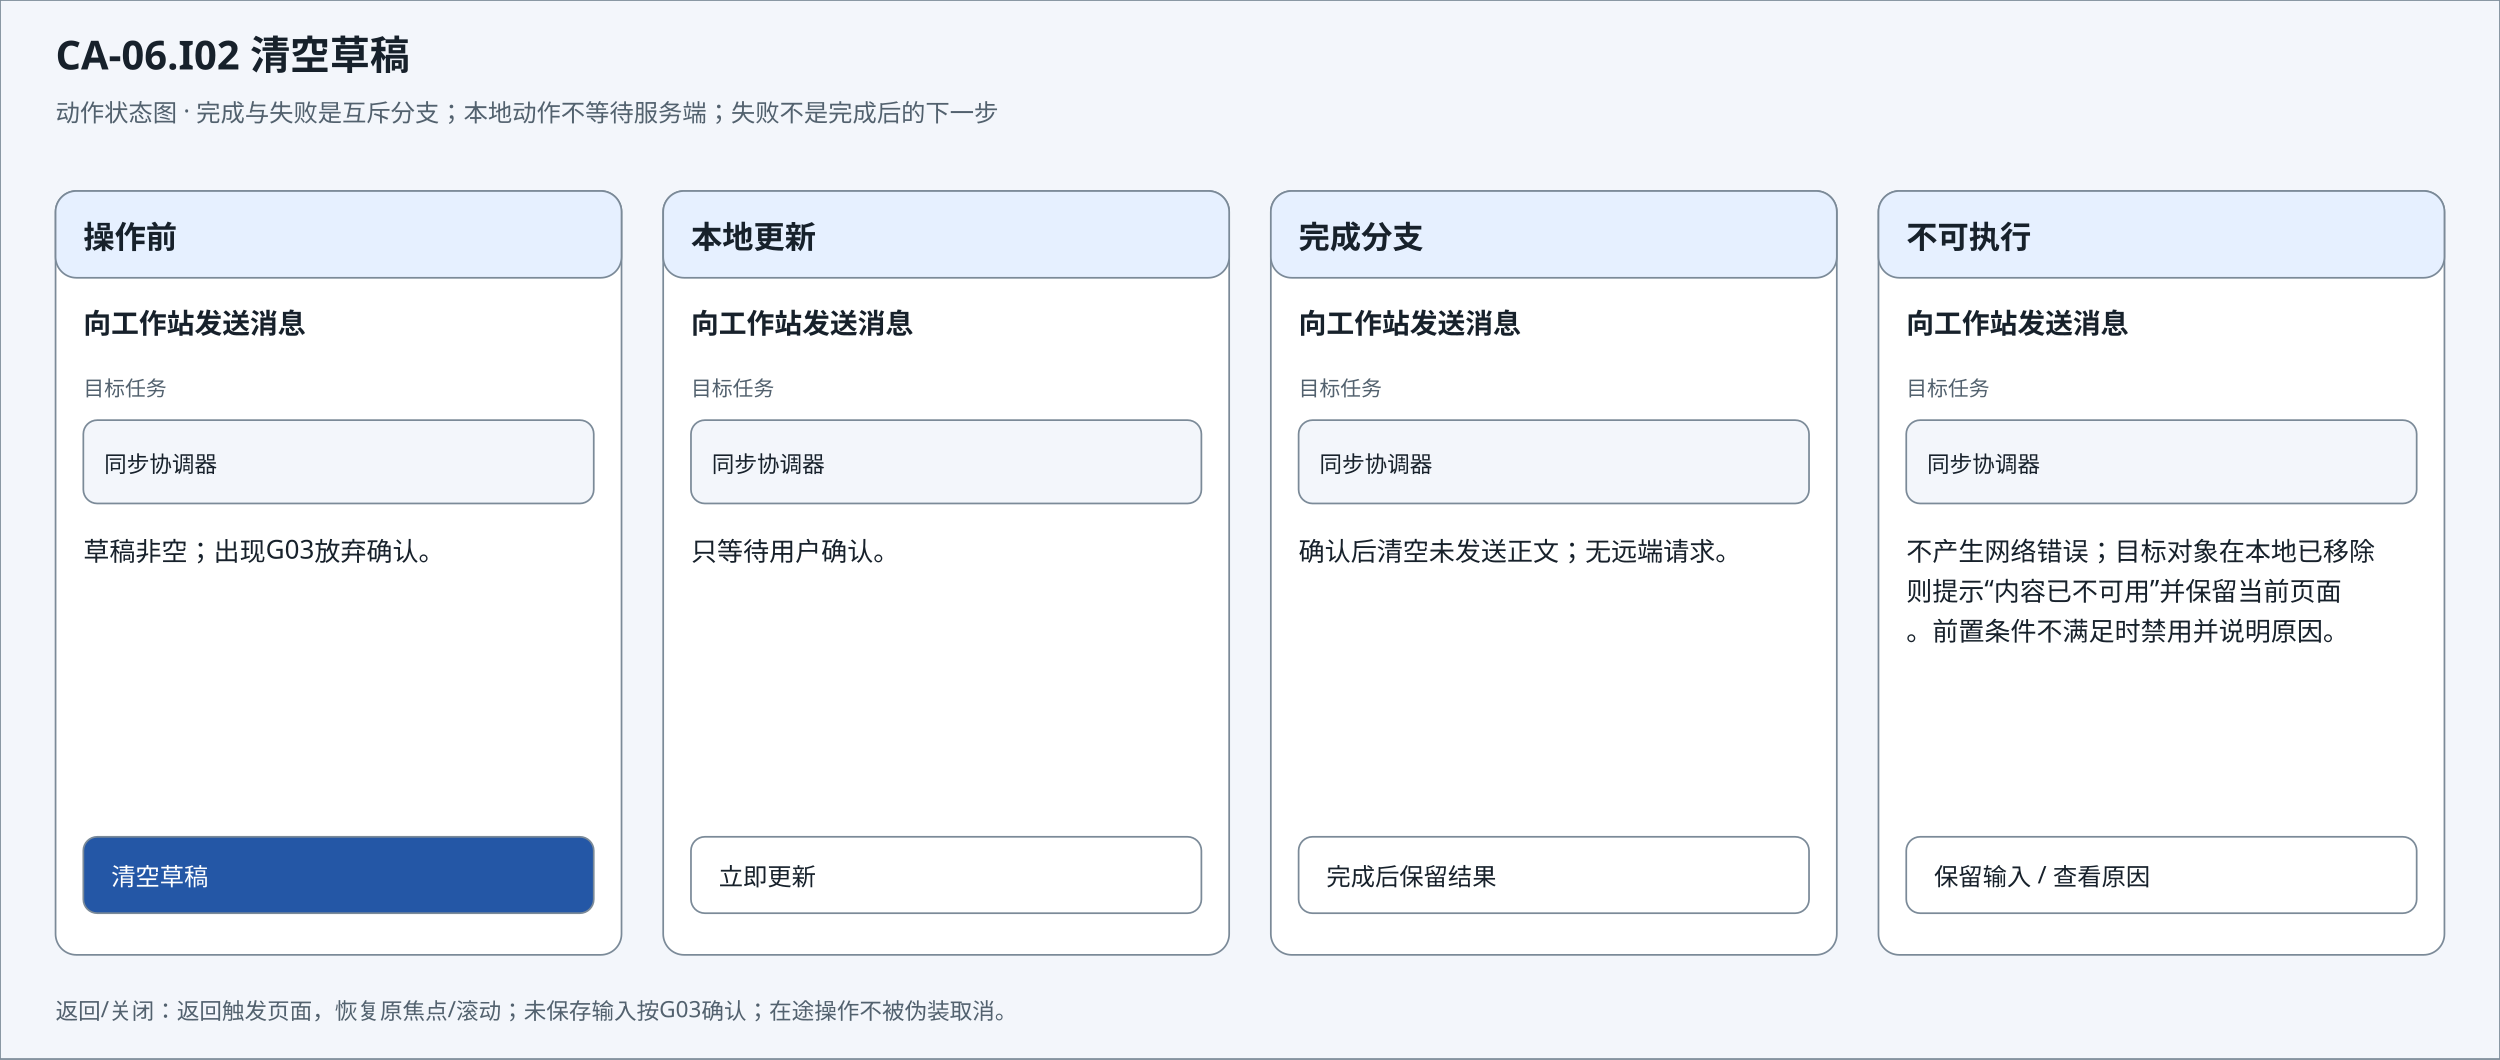
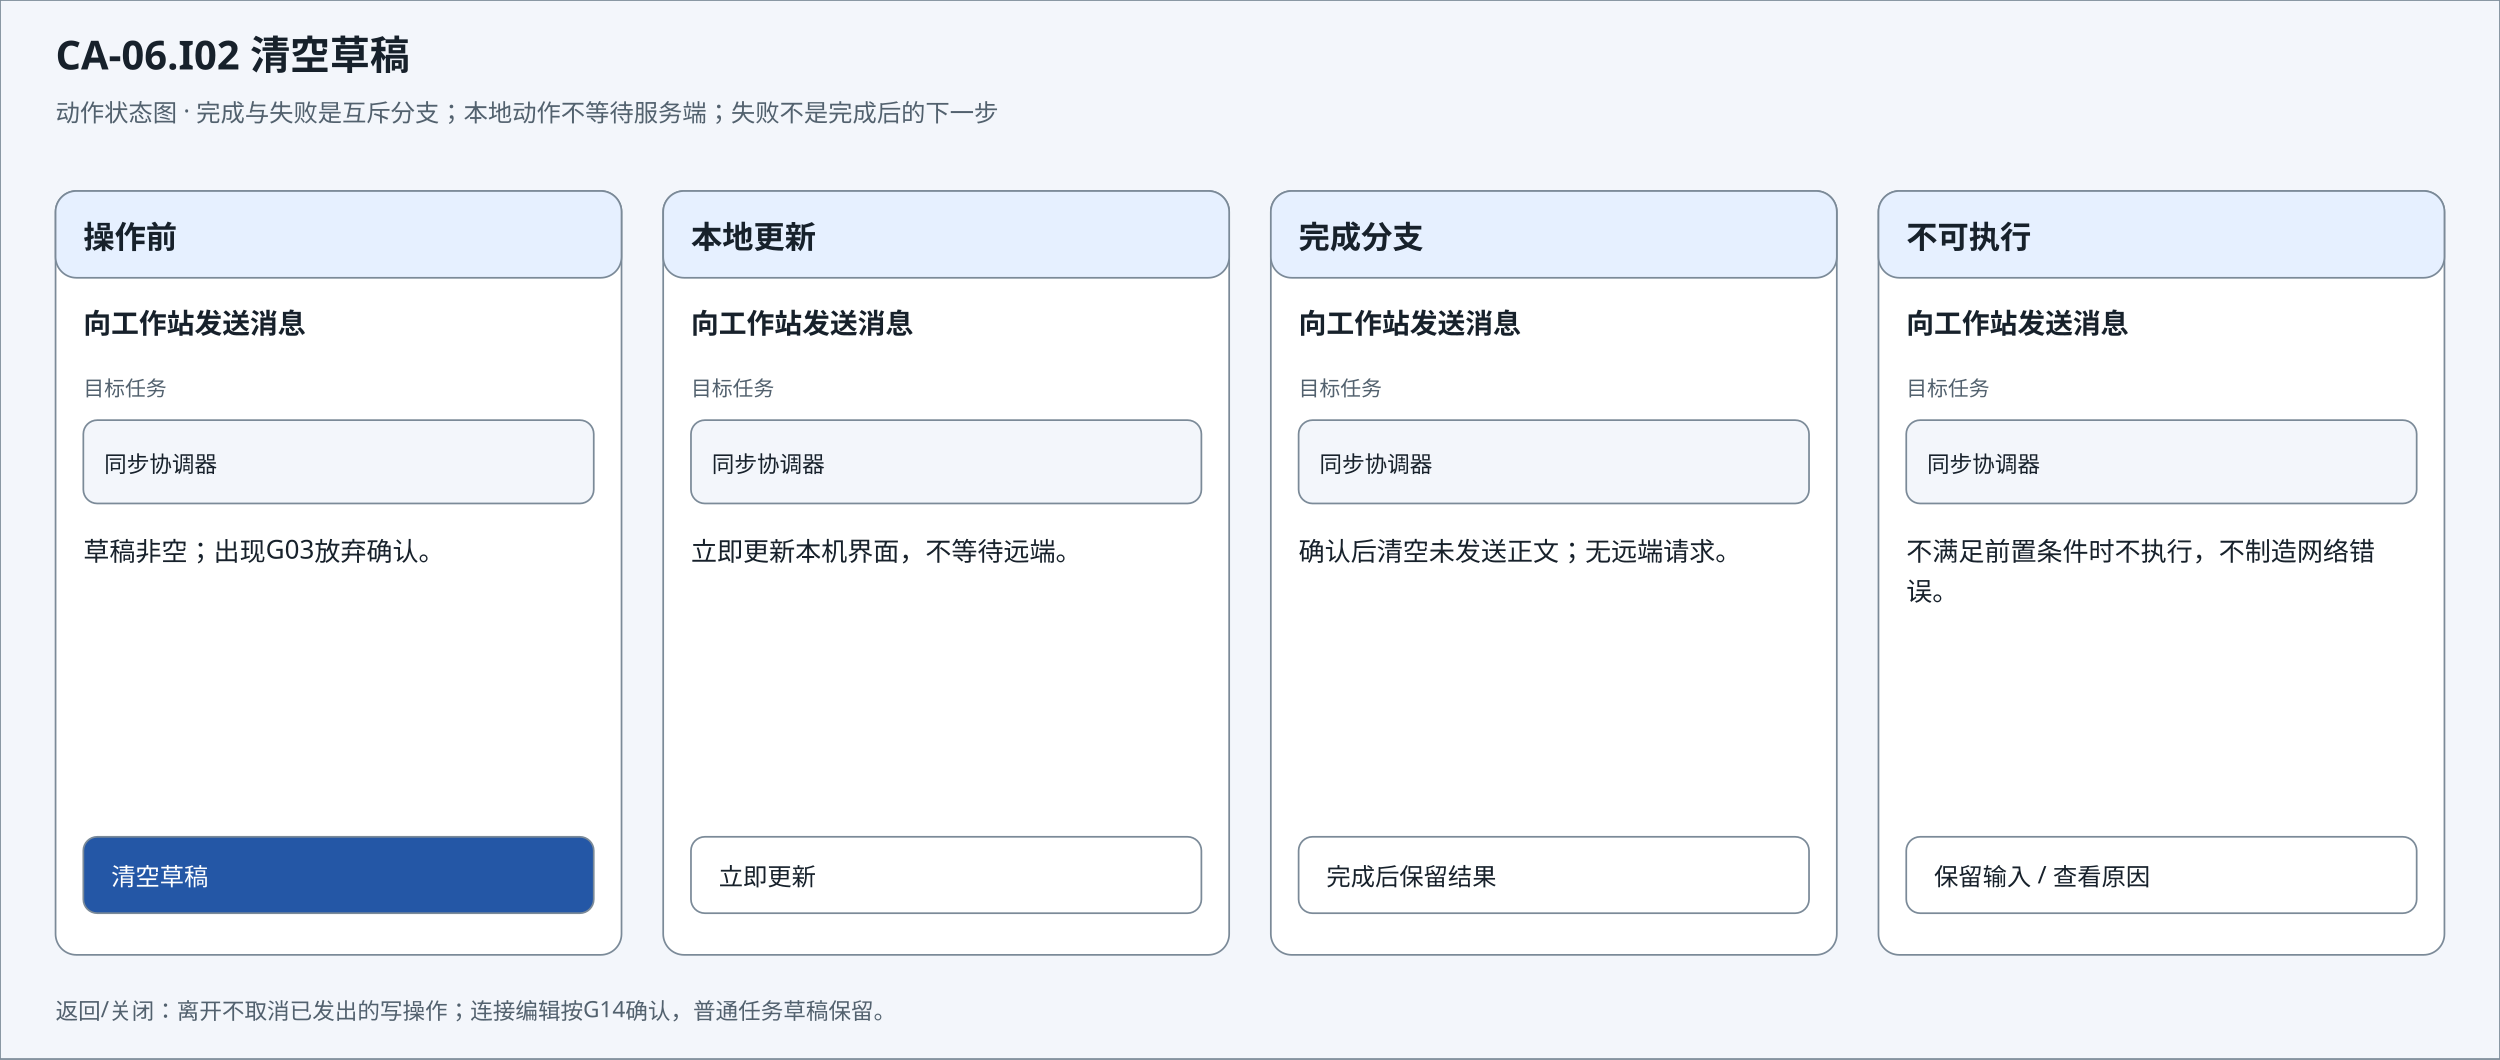
<svg xmlns="http://www.w3.org/2000/svg" width="1440" height="610" viewBox="0 0 1440 610" role="img">
  <style>text{font-family:"Microsoft YaHei","Segoe UI",sans-serif}</style>
  <rect x="0" y="0" width="1440" height="610" rx="0" fill="#F3F6FB" stroke="#7B8A98" />
  <text x="32" y="40" font-size="23" fill="#17212B" font-weight="600">CA-06.I02  清空草稿</text>
  <text x="32" y="70" font-size="14" fill="#52616E" font-weight="400">动作状态图 · 完成与失败是互斥分支；本地动作不等待服务端；失败不是完成后的下一步</text>
  <rect x="32" y="110" width="326" height="440" rx="12" fill="#FFFFFF" stroke="#7B8A98" />
  <rect x="32" y="110" width="326" height="50" rx="12" fill="#E6F0FF" stroke="#7B8A98" />
  <text x="48" y="143" font-size="18" fill="#17212B" font-weight="600">操作前</text>
  <text x="48" y="192" font-size="16" fill="#17212B" font-weight="600">向工作站发送消息</text>
  <text x="48" y="228" font-size="12" fill="#52616E" font-weight="400">目标任务</text>
  <rect x="48" y="242" width="294" height="48" rx="8" fill="#F3F6FB" stroke="#7B8A98" />
  <text x="60" y="272" font-size="13" fill="#17212B" font-weight="400">同步协调器</text>
  <text x="48" y="323" font-size="15" fill="#17212B" font-weight="400">草稿非空；出现G03放弃确认。</text>
  <rect x="48" y="482" width="294" height="44" rx="8" fill="#2457A6" stroke="#7B8A98" />
  <text x="64" y="510" font-size="14" fill="#FFFFFF" font-weight="400">清空草稿</text>
  <rect x="382" y="110" width="326" height="440" rx="12" fill="#FFFFFF" stroke="#7B8A98" />
  <rect x="382" y="110" width="326" height="50" rx="12" fill="#E6F0FF" stroke="#7B8A98" />
  <text x="398" y="143" font-size="18" fill="#17212B" font-weight="600">本地更新</text>
  <text x="398" y="192" font-size="16" fill="#17212B" font-weight="600">向工作站发送消息</text>
  <text x="398" y="228" font-size="12" fill="#52616E" font-weight="400">目标任务</text>
  <rect x="398" y="242" width="294" height="48" rx="8" fill="#F3F6FB" stroke="#7B8A98" />
  <text x="410" y="272" font-size="13" fill="#17212B" font-weight="400">同步协调器</text>
-   <text x="398" y="323" font-size="15" fill="#17212B" font-weight="400">只等待用户确认。</text>
+   <text x="398" y="323" font-size="15" fill="#17212B" font-weight="400">立即更新本机界面，不等待远端。</text>
  <rect x="398" y="482" width="294" height="44" rx="8" fill="#FFFFFF" stroke="#7B8A98" />
  <text x="414" y="510" font-size="14" fill="#17212B" font-weight="400">立即更新</text>
  <rect x="732" y="110" width="326" height="440" rx="12" fill="#FFFFFF" stroke="#7B8A98" />
  <rect x="732" y="110" width="326" height="50" rx="12" fill="#E6F0FF" stroke="#7B8A98" />
  <text x="748" y="143" font-size="18" fill="#17212B" font-weight="600">完成分支</text>
  <text x="748" y="192" font-size="16" fill="#17212B" font-weight="600">向工作站发送消息</text>
  <text x="748" y="228" font-size="12" fill="#52616E" font-weight="400">目标任务</text>
  <rect x="748" y="242" width="294" height="48" rx="8" fill="#F3F6FB" stroke="#7B8A98" />
  <text x="760" y="272" font-size="13" fill="#17212B" font-weight="400">同步协调器</text>
  <text x="748" y="323" font-size="15" fill="#17212B" font-weight="400">确认后清空未发送正文；无远端请求。</text>
  <rect x="748" y="482" width="294" height="44" rx="8" fill="#FFFFFF" stroke="#7B8A98" />
  <text x="764" y="510" font-size="14" fill="#17212B" font-weight="400">完成后保留结果</text>
  <rect x="1082" y="110" width="326" height="440" rx="12" fill="#FFFFFF" stroke="#7B8A98" />
  <rect x="1082" y="110" width="326" height="50" rx="12" fill="#E6F0FF" stroke="#7B8A98" />
  <text x="1098" y="143" font-size="18" fill="#17212B" font-weight="600">不可执行</text>
  <text x="1098" y="192" font-size="16" fill="#17212B" font-weight="600">向工作站发送消息</text>
  <text x="1098" y="228" font-size="12" fill="#52616E" font-weight="400">目标任务</text>
  <rect x="1098" y="242" width="294" height="48" rx="8" fill="#F3F6FB" stroke="#7B8A98" />
  <text x="1110" y="272" font-size="13" fill="#17212B" font-weight="400">同步协调器</text>
-   <text x="1098" y="323" font-size="15" fill="#17212B" font-weight="400">不产生网络错误；目标对象在本地已移除</text>
-   <text x="1098" y="346" font-size="15" fill="#17212B" font-weight="400">则提示“内容已不可用”并保留当前页面</text>
-   <text x="1098" y="369" font-size="15" fill="#17212B" font-weight="400">。前置条件不满足时禁用并说明原因。</text>
+   <text x="1098" y="323" font-size="15" fill="#17212B" font-weight="400">不满足前置条件时不执行，不制造网络错</text>
+   <text x="1098" y="346" font-size="15" fill="#17212B" font-weight="400">误。</text>
  <rect x="1098" y="482" width="294" height="44" rx="8" fill="#FFFFFF" stroke="#7B8A98" />
  <text x="1114" y="510" font-size="14" fill="#17212B" font-weight="400">保留输入 / 查看原因</text>
-   <text x="32" y="587" font-size="13" fill="#52616E" font-weight="400">返回/关闭：返回触发页面，恢复原焦点/滚动；未保存输入按G03确认；在途操作不被伪装取消。</text>
+   <text x="32" y="587" font-size="13" fill="#52616E" font-weight="400">返回/关闭：离开不取消已发出的写操作；连接编辑按G14确认，普通任务草稿保留。</text>
</svg>
